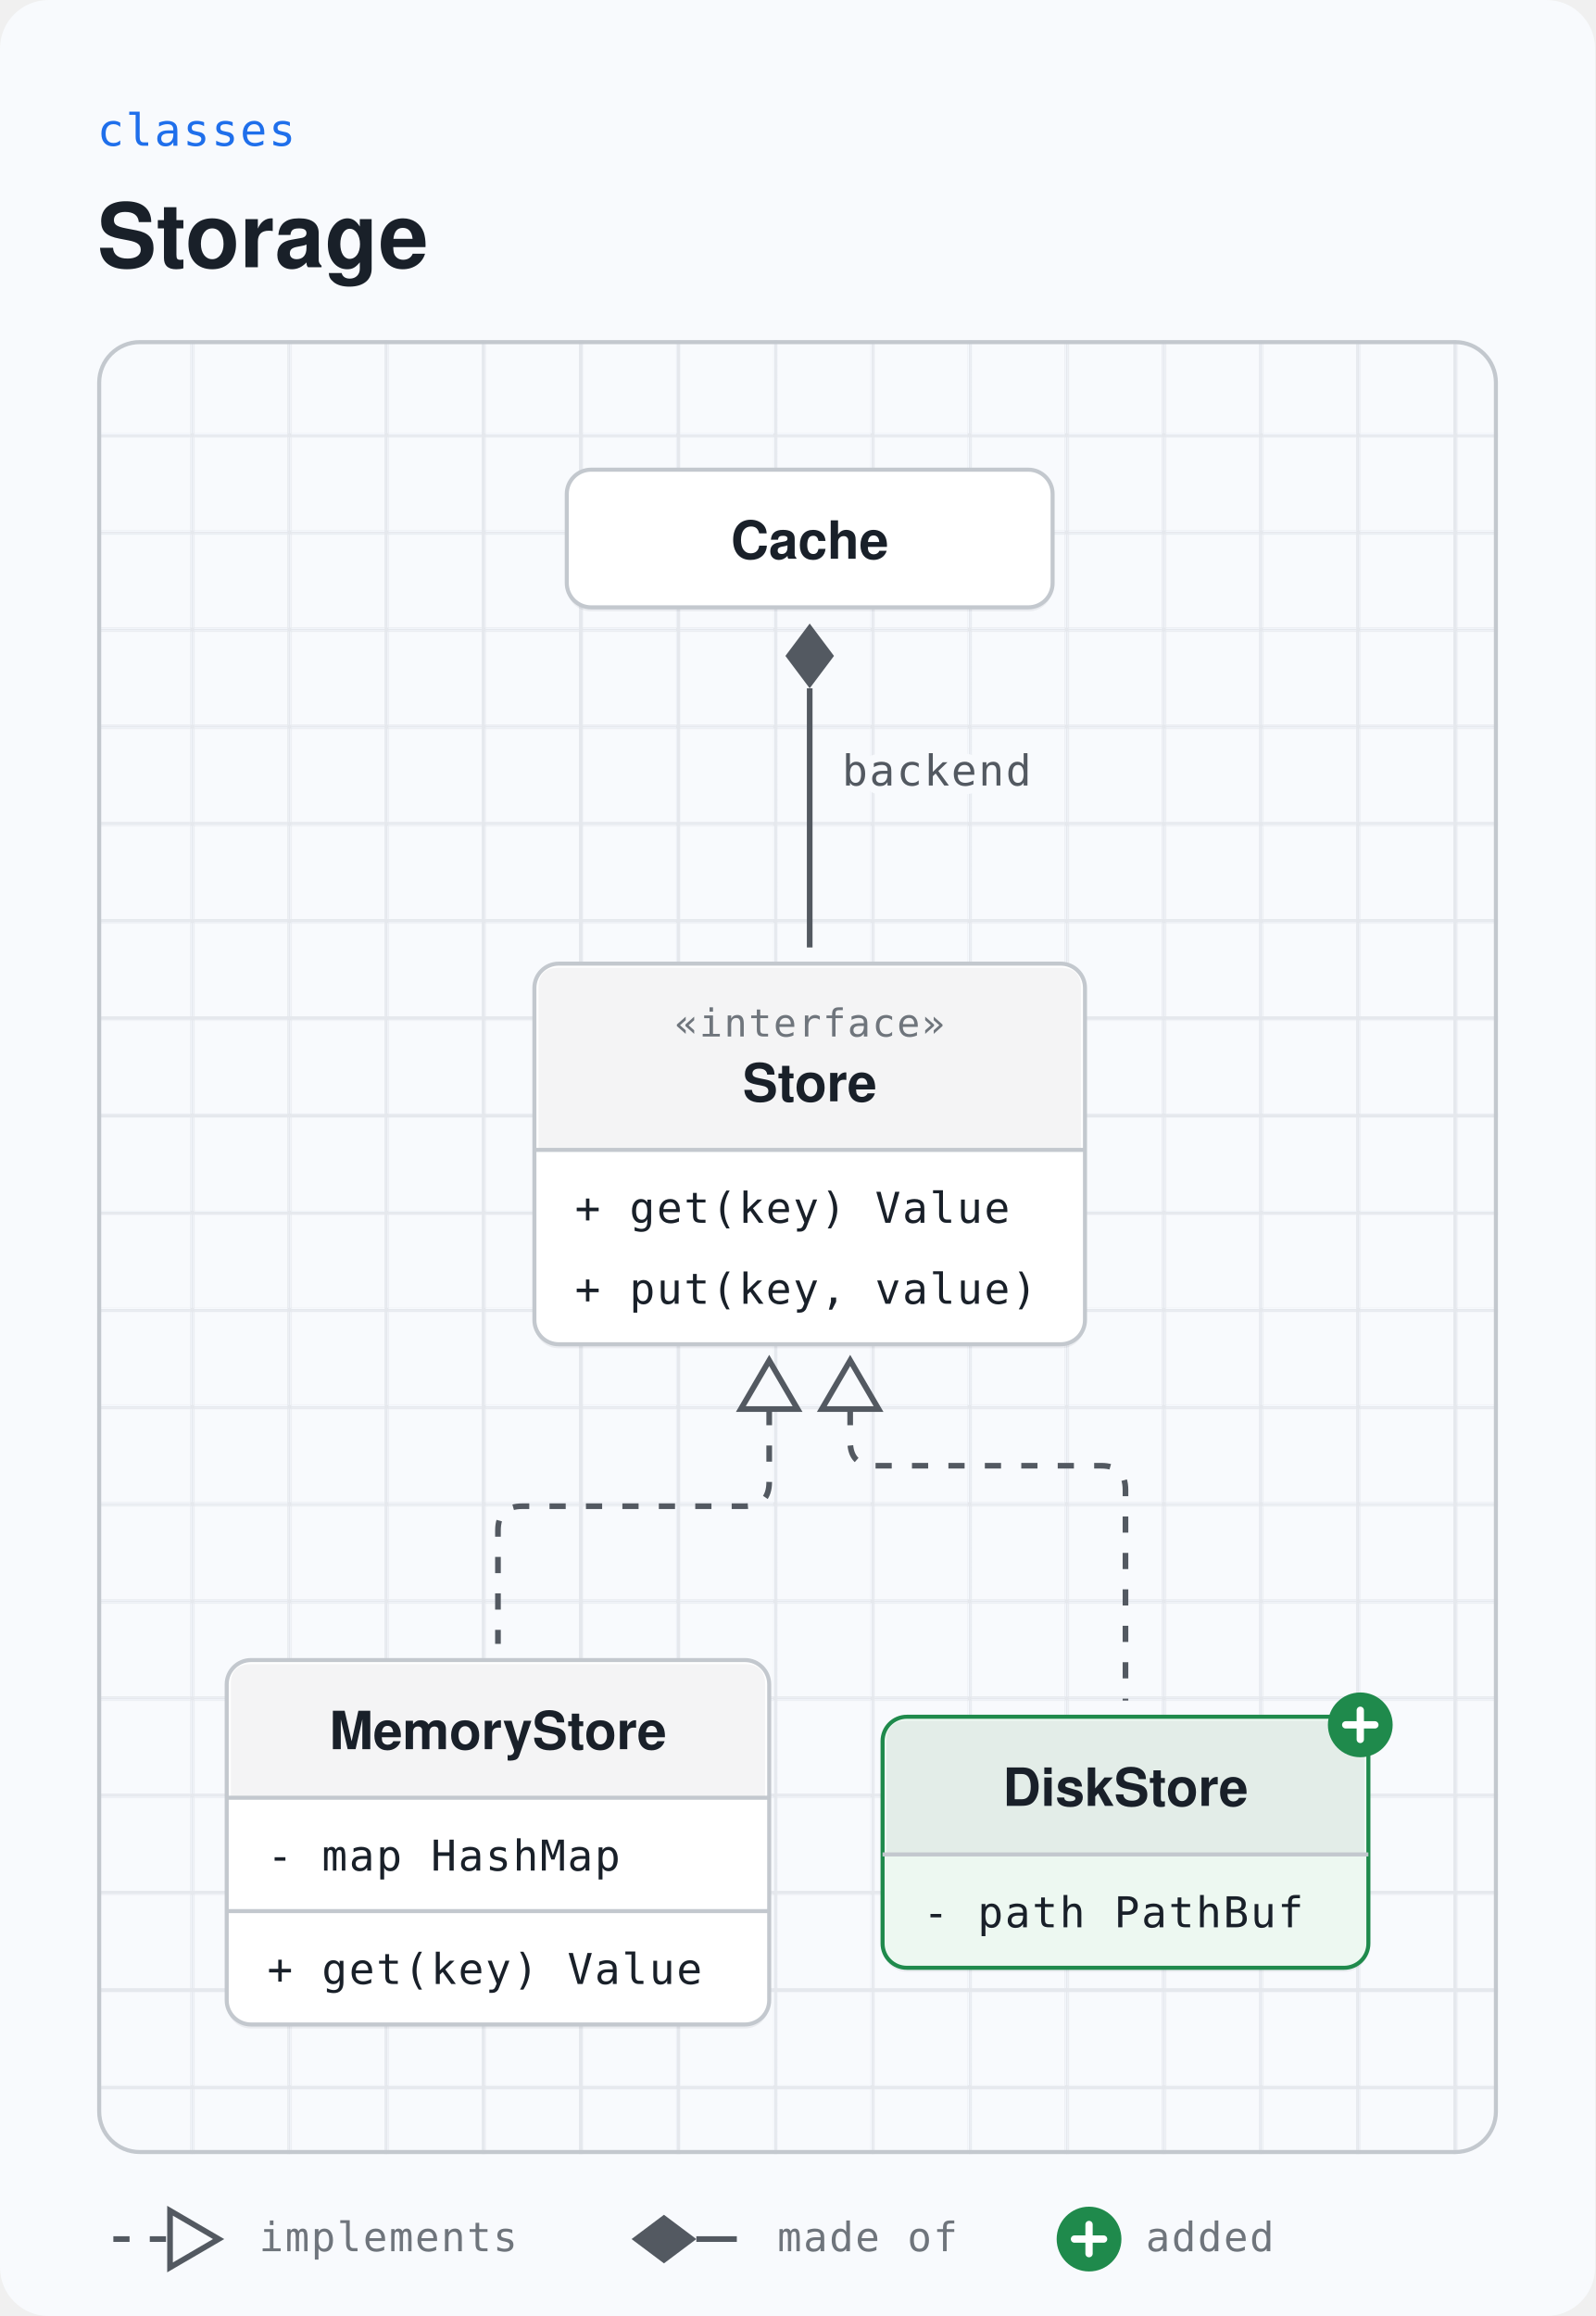
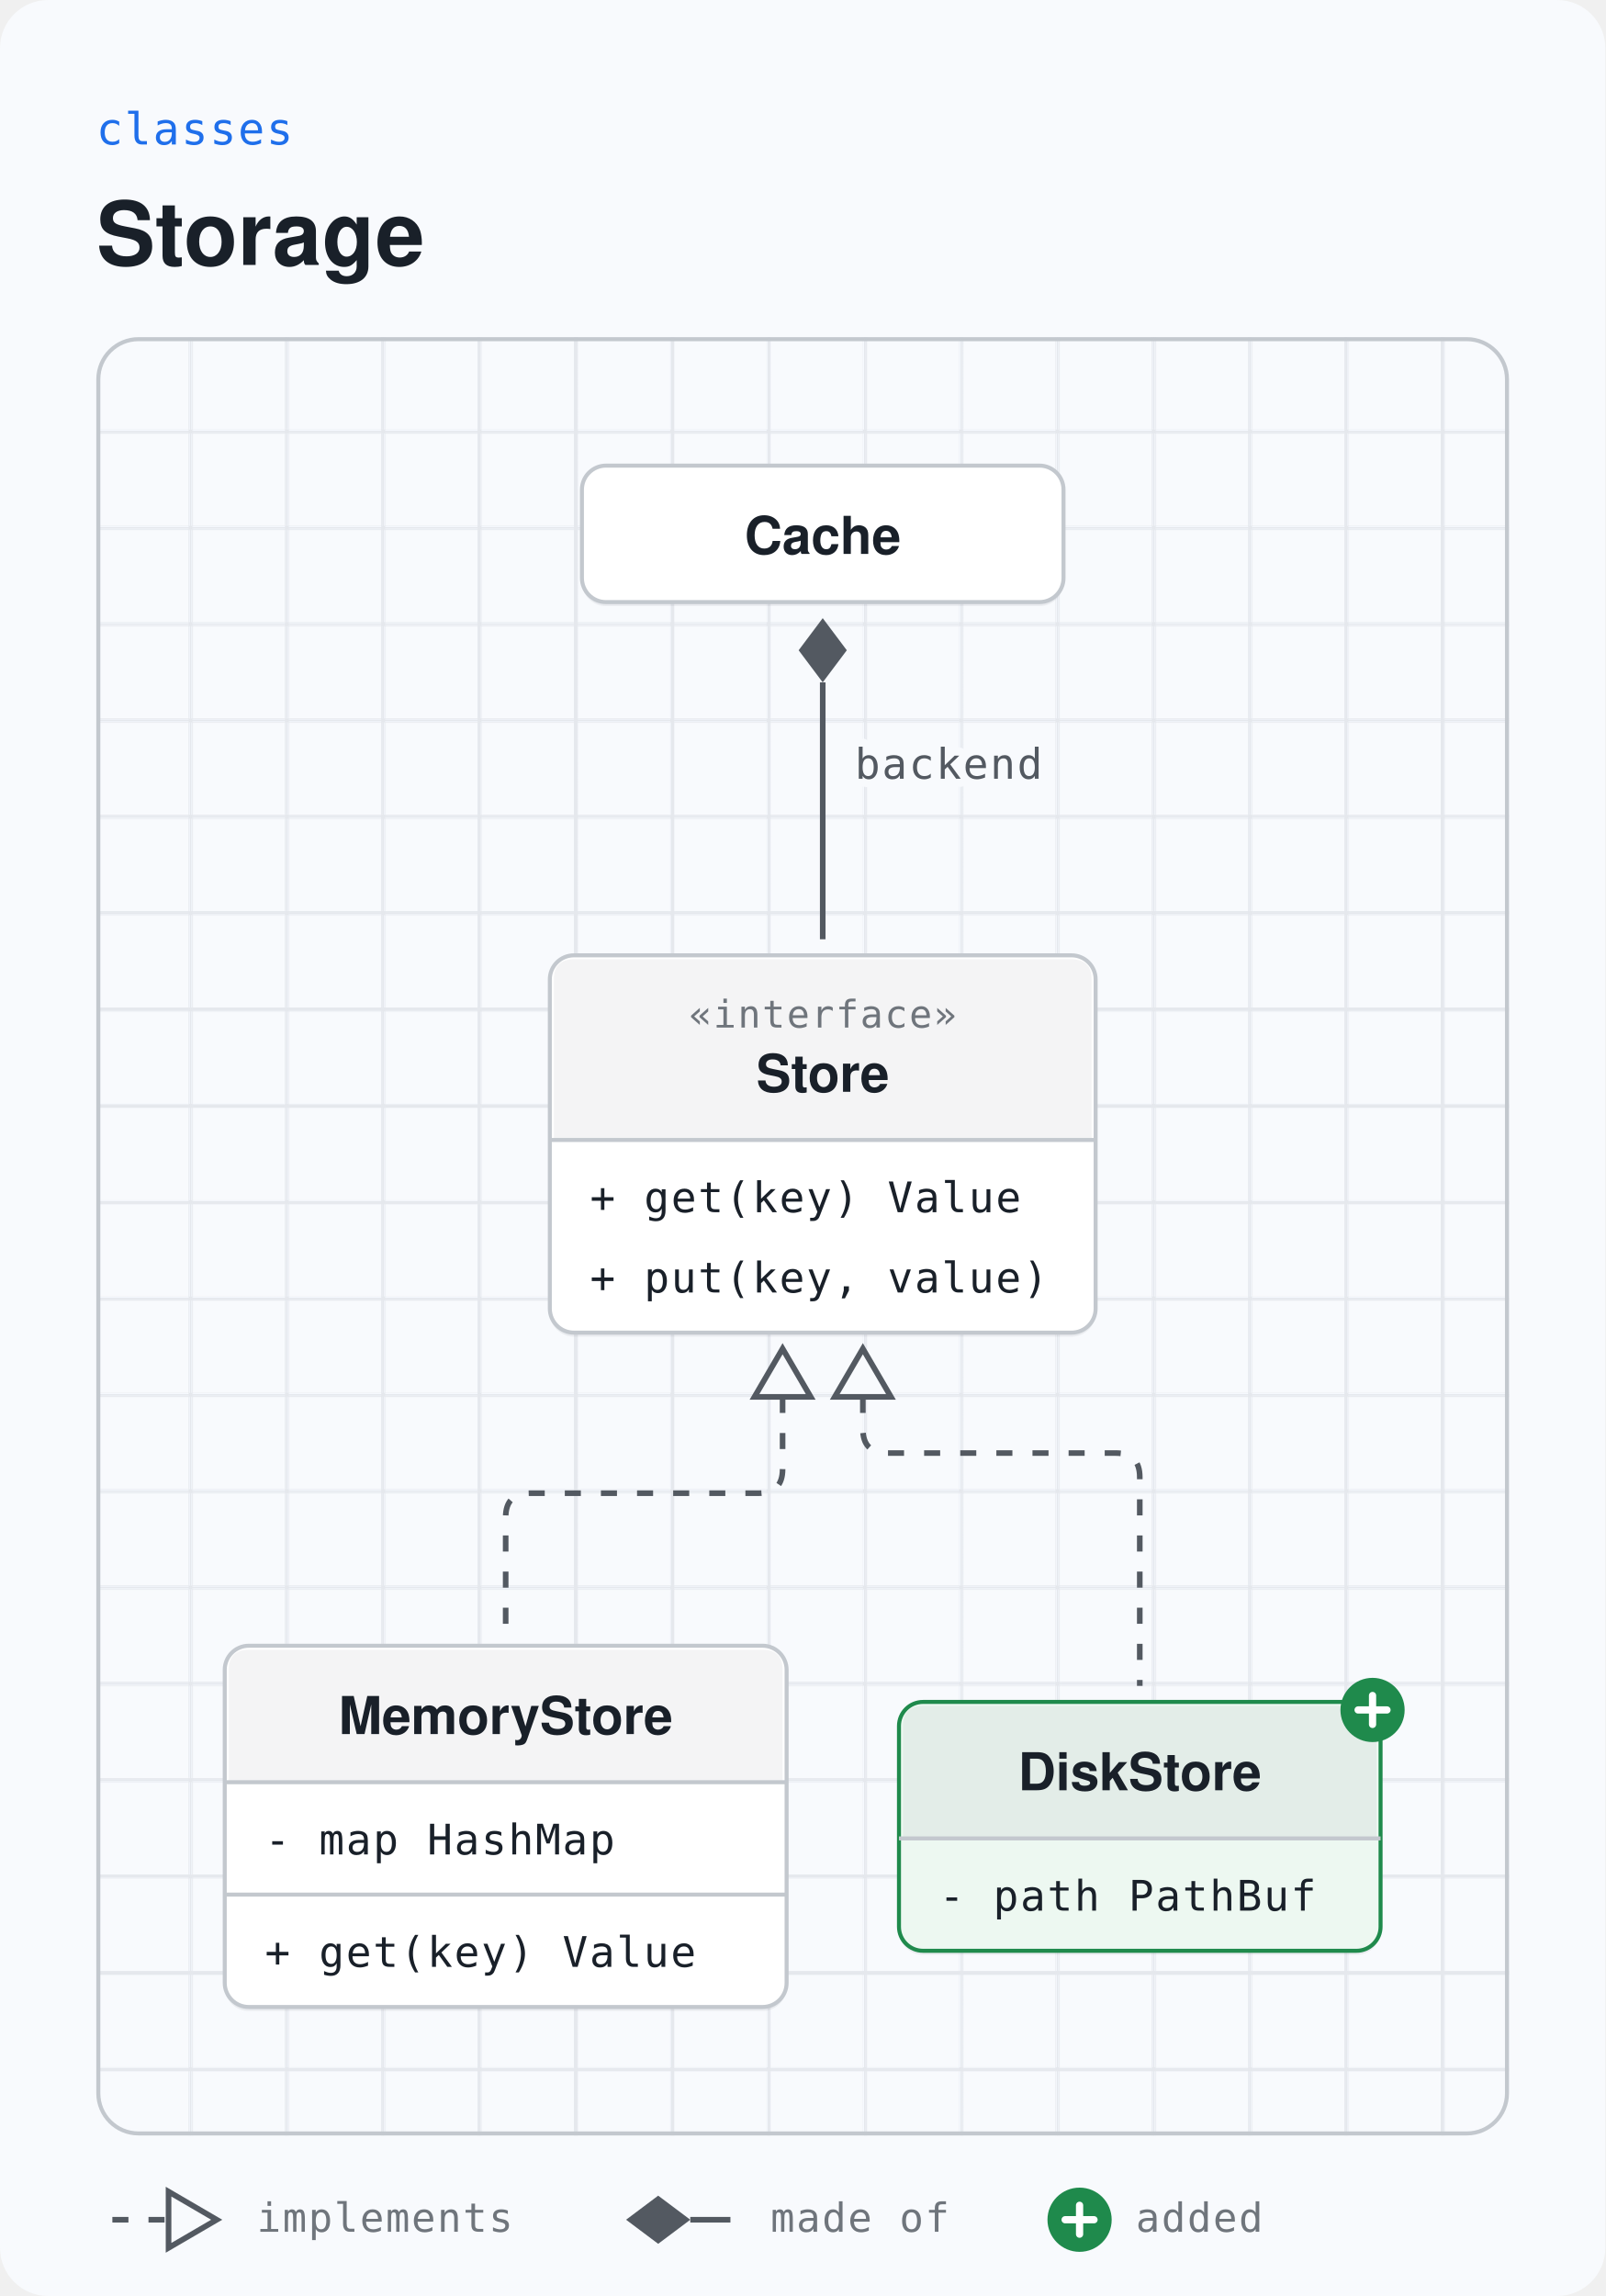
- <svg xmlns="http://www.w3.org/2000/svg" width="394" height="572" viewBox="0 0 394 572" role="img" aria-label="Storage">
+ <svg xmlns="http://www.w3.org/2000/svg" width="400" height="572" viewBox="0 0 400 572" role="img" aria-label="Storage">
  <style>text{font-family:Geist,ui-sans-serif,system-ui,-apple-system,"Segoe UI",Helvetica,Arial,sans-serif;fill:#192029}.mo{font-family:"JetBrains Mono",ui-monospace,"SF Mono",Menlo,Consolas,monospace;letter-spacing:.04em}.pg{fill:#f8fafd}.gr{fill:none;stroke:#e5e8ed}.cv{fill:none;stroke:#c3c8ce}.kk{font-size:11px;fill:#1f6feb}.t{font-size:22px;font-weight:700}.lg{font-size:10px;fill:#6f757c}.g{fill:#e6f0fd;fill-opacity:.5;stroke:#1f6feb;stroke-opacity:.45;stroke-width:1.5}.gv{fill:#fbeadc;fill-opacity:.5;stroke:#dd7b2b;stroke-opacity:1}.gn{fill:none;stroke-dasharray:5 4}.gl{font-size:12px;font-weight:600;fill:#1f6feb}.glv{fill:#a64b00}.gp{fill:none}.sh{fill:#192029;fill-opacity:.06}.ti{fill:#fff;stroke:#c3c8ce}.td{fill:#1a2028;stroke:#1a2028}.x{stroke-dasharray:4 3}.ic{fill:none;stroke:#323841;stroke-width:1.5;stroke-linecap:round;stroke-linejoin:round}.nm{font-size:13px;font-weight:600;text-anchor:middle}.ro{font-size:9.5px;fill:#6f757c;text-anchor:middle}.vl{fill:#f8fafd;fill-opacity:.78}.cd{fill:#fff;stroke:#c3c8ce}.e{fill:none;stroke:#535961;stroke-width:1.4}.em{stroke:#1f6feb;stroke-width:1.6}.d{stroke-dasharray:4 5}.a{fill:#535961}.am{fill:#1f6feb}.el{font-size:10.5px;fill:#535961;text-anchor:middle;paint-order:stroke;stroke:#f8fafd;stroke-width:4px;stroke-linejoin:round}.lm{fill:#1f6feb}.ls{text-anchor:start}.ll{stroke:#c3c8ce;stroke-dasharray:3 4}.k{fill:none;stroke:#fff;stroke-width:1.8;stroke-linecap:round;stroke-linejoin:round}.kf{fill:#fff}.bq{fill:#fff;stroke:#c3c8ce;stroke-width:1.4}.bp{fill:#fff;stroke:#9aa1a9;stroke-width:1.4;stroke-dasharray:2.6 2.2}.ti.s1,.ti.s4,.cd.s1,.cd.s4,.e.s1,.e.s4,.g.s1,.g.s4{stroke:#1f8a4c;stroke-opacity:1}.cd.s1,.cd.s4{fill:#edf8f1}.a.s1,.a.s4,.b.s1,.b.s4{fill:#1f8a4c}.ti.s2,.cd.s2,.e.s2,.g.s2{stroke:#6f52e0;stroke-opacity:1}.cd.s2{fill:#f1eefe}.a.s2,.b.s2{fill:#6f52e0}.ti.s3,.cd.s3,.e.s3,.g.s3{stroke:#9aa1a9;stroke-opacity:1;stroke-dasharray:3 3}.a.s3{fill:#9aa1a9}.ti.s5,.cd.s5,.e.s5,.g.s5{stroke:#b06d08;stroke-opacity:1}.cd.s5{fill:#fdf4e3}.a.s5,.b.s5{fill:#b06d08}.ti.s6,.cd.s6,.e.s6,.g.s6{stroke:#cc3340;stroke-opacity:1}.cd.s6{fill:#fdeeee}.a.s6,.b.s6{fill:#cc3340}.ti.s1,.ti.s2,.ti.s4,.ti.s5,.ti.s6{stroke-width:1.5}.p3{fill:#6f757c}.p6{fill:#6f757c;text-decoration:line-through}.oa{stroke-dasharray:none}@media(prefers-color-scheme:dark){text{fill:#e8ebf1}.pg{fill:#0e1217}.gr{stroke:#1b2025}.cv{stroke:#3c434c}.kk,.gl{fill:#569fff}.lg,.ro,.p3,.p6{fill:#8a9098}.g{fill:#1a2a3f;fill-opacity:.35;stroke:#569fff;stroke-opacity:.5}.gv{fill:#2f2115;fill-opacity:.4;stroke:#e0843e;stroke-opacity:1}.gn{fill:none}.glv{fill:#f2a26a}.gp{fill:#fff}.vl{fill:#0e1217}.cd{fill:#161b21;stroke:#3c434c}.e{stroke:#a0a5ac}.em{stroke:#569fff}.a{fill:#a0a5ac}.am{fill:#569fff}.el{fill:#a0a5ac;stroke:#0e1217}.lm{fill:#569fff}.ll{stroke:#3c434c}.k{stroke:#0e1217}.kf{fill:#0e1217}.bq{fill:#161b21;stroke:#3c434c}.bp{fill:#161b21;stroke:#6c737c}.ti.s1,.ti.s4,.cd.s1,.cd.s4,.e.s1,.e.s4,.g.s1,.g.s4{stroke:#4cc27a}.cd.s1,.cd.s4{fill:#13281c}.a.s1,.a.s4,.b.s1,.b.s4{fill:#4cc27a}.ti.s2,.cd.s2,.e.s2,.g.s2{stroke:#a48cff}.cd.s2{fill:#211a3d}.a.s2,.b.s2{fill:#a48cff}.ti.s3,.cd.s3,.e.s3,.g.s3{stroke:#6c737c}.a.s3{fill:#6c737c}.ti.s5,.cd.s5,.e.s5,.g.s5{stroke:#dba13a}.cd.s5{fill:#2b2212}.a.s5,.b.s5{fill:#dba13a}.ti.s6,.cd.s6,.e.s6,.g.s6{stroke:#f0626c}.cd.s6{fill:#2e1618}.a.s6,.b.s6{fill:#f0626c}}.rh{fill:#192029;fill-opacity:.05}.rl{fill:none;stroke:#c3c8ce}.rn{font-size:12px}.rkb{font-weight:600}.rk{font-size:8.5px;font-weight:700;fill:#1f6feb}.ty{font-size:10.5px;fill:#6f757c;text-anchor:end}.rm{font-size:10.5px}.rs{font-size:9.5px;fill:#6f757c;text-anchor:middle}.it{font-style:italic}.mk{fill:#fff}.rw{fill:none}.rw.s1,.rw.s4{fill:#1f8a4c;fill-opacity:.1}.rw.s2{fill:#6f52e0;fill-opacity:.1}.rw.s5{fill:#b06d08;fill-opacity:.1}.rw.s6{fill:#cc3340;fill-opacity:.1}.e.mk{fill:#f8fafd}@media(prefers-color-scheme:dark){.rh{fill:#fff;fill-opacity:.05}.rl{stroke:#3c434c}.rk{fill:#569fff}.ty,.rs{fill:#8a9098}.mk{fill:#161b21}.rw.s1,.rw.s4{fill:#4cc27a;fill-opacity:.16}.rw.s2{fill:#a48cff;fill-opacity:.16}.rw.s5{fill:#dba13a;fill-opacity:.16}.rw.s6{fill:#f0626c;fill-opacity:.16}.e.mk{fill:#0e1217}}</style>
  <defs>
    <pattern id="gr" width="24" height="24" patternUnits="userSpaceOnUse" x="23" y="83">
      <path class="gr" d="M24 .5H.5V24" />
    </pattern>
    <g id="b4">
      <circle r="8" class="b s4" />
      <path class="k" d="M-3.6 0h7.2M0-3.6v7.2" />
    </g>
  </defs>
-   <rect class="pg" width="394" height="572" rx="12" />
+   <rect class="pg" width="400" height="572" rx="12" />
  <text class="kk mo" x="24" y="36">classes</text>
  <text class="t" x="24" y="66">Storage</text>
-   <rect fill="url(#gr)" x="24" y="84" width="346" height="448" rx="10" />
-   <rect class="cv" x="24.5" y="84.5" width="345" height="447" rx="10" />
+   <rect fill="url(#gr)" x="24" y="84" width="352" height="448" rx="10" />
+   <rect class="cv" x="24.5" y="84.5" width="351" height="447" rx="10" />
  <g data-k="edge" data-i="0" data-from="mem" data-to="store" data-s="">
-     <path class="e d rt" d="M190 348L190 366Q190 372 184 372L129 372Q123 372 123 378L123 406" />
-     <path class="e mk" d="M190 336L183 348L197 348z" />
+     <path class="e d rt" d="M195 348L195 366Q195 372 189 372L132 372Q126 372 126 378L126 406" />
+     <path class="e mk" d="M195 336L188 348L202 348z" />
  </g>
  <g data-k="edge" data-i="1" data-from="disk" data-to="store" data-s="">
-     <path class="e d rt" d="M210 348L210 356Q210 362 216 362L272 362Q278 362 278 368L278 420" />
-     <path class="e mk" d="M210 336L203 348L217 348z" />
+     <path class="e d rt" d="M215 348L215 356Q215 362 221 362L278 362Q284 362 284 368L284 420" />
+     <path class="e mk" d="M215 336L208 348L222 348z" />
  </g>
  <g data-k="edge" data-i="2" data-from="cache" data-to="store" data-s="">
-     <path class="e rt" d="M200 170L200 234" />
-     <path class="a" d="M200 154L194 162L200 170L206 162z" />
+     <path class="e rt" d="M205 170L205 234" />
+     <path class="a" d="M205 154L199 162L205 170L211 162z" />
  </g>
  <g data-k="node" data-id="store" data-s="">
-     <rect class="sh" x="132" y="239" width="136" height="94" rx="6" />
-     <rect class="cd" x="132" y="238" width="136" height="94" rx="6" />
-     <path class="rh" d="M133 284V244Q133 239 138 239H262Q267 239 267 244V284z" />
-     <text class="rs mo" x="200" y="256">«interface»</text>
-     <text class="nm" x="200" y="272">Store</text>
-     <path class="rl" d="M132 284h136" />
-     <text class="rm mo" x="142" y="302">+ get(key) Value</text>
-     <text class="rm mo" x="142" y="322">+ put(key, value)</text>
+     <rect class="sh" x="137" y="239" width="136" height="94" rx="6" />
+     <rect class="cd" x="137" y="238" width="136" height="94" rx="6" />
+     <path class="rh" d="M138 284V244Q138 239 143 239H267Q272 239 272 244V284z" />
+     <text class="rs mo" x="205" y="256">«interface»</text>
+     <text class="nm" x="205" y="272">Store</text>
+     <path class="rl" d="M137 284h136" />
+     <text class="rm mo" x="147" y="302">+ get(key) Value</text>
+     <text class="rm mo" x="147" y="322">+ put(key, value)</text>
  </g>
  <g data-k="node" data-id="mem" data-s="">
-     <rect class="sh" x="56" y="411" width="134" height="90" rx="6" />
-     <rect class="cd" x="56" y="410" width="134" height="90" rx="6" />
-     <path class="rh" d="M57 444V416Q57 411 62 411H184Q189 411 189 416V444z" />
-     <text class="nm" x="123" y="432">MemoryStore</text>
-     <path class="rl" d="M56 444h134" />
+     <rect class="sh" x="56" y="411" width="140" height="90" rx="6" />
+     <rect class="cd" x="56" y="410" width="140" height="90" rx="6" />
+     <path class="rh" d="M57 444V416Q57 411 62 411H190Q195 411 195 416V444z" />
+     <text class="nm" x="126" y="432">MemoryStore</text>
+     <path class="rl" d="M56 444h140" />
    <text class="rm mo" x="66" y="462">- map HashMap</text>
-     <path class="rl" d="M56 472h134" />
+     <path class="rl" d="M56 472h140" />
    <text class="rm mo" x="66" y="490">+ get(key) Value</text>
  </g>
  <g data-k="node" data-id="disk" data-s="add">
-     <rect class="sh" x="218" y="425" width="120" height="62" rx="6" />
-     <rect class="cd s4" x="218" y="424" width="120" height="62" rx="6" />
-     <path class="rh" d="M219 458V430Q219 425 224 425H332Q337 425 337 430V458z" />
-     <text class="nm" x="278" y="446">DiskStore</text>
-     <path class="rl" d="M218 458h120" />
-     <text class="rm mo" x="228" y="476">- path PathBuf</text>
-     <use href="#b4" x="336" y="426" />
+     <rect class="sh" x="224" y="425" width="120" height="62" rx="6" />
+     <rect class="cd s4" x="224" y="424" width="120" height="62" rx="6" />
+     <path class="rh" d="M225 458V430Q225 425 230 425H338Q343 425 343 430V458z" />
+     <text class="nm" x="284" y="446">DiskStore</text>
+     <path class="rl" d="M224 458h120" />
+     <text class="rm mo" x="234" y="476">- path PathBuf</text>
+     <use href="#b4" x="342" y="426" />
  </g>
  <g data-k="node" data-id="cache" data-s="">
-     <rect class="sh" x="140" y="117" width="120" height="34" rx="6" />
-     <rect class="cd" x="140" y="116" width="120" height="34" rx="6" />
-     <text class="nm" x="200" y="138">Cache</text>
+     <rect class="sh" x="145" y="117" width="120" height="34" rx="6" />
+     <rect class="cd" x="145" y="116" width="120" height="34" rx="6" />
+     <text class="nm" x="205" y="138">Cache</text>
  </g>
  <g data-k="edge" data-i="2" data-from="cache" data-to="store" data-s="">
-     <text class="el mo ls" x="208" y="194">backend</text>
+     <text class="el mo ls" x="213" y="194">backend</text>
  </g>
  <g transform="translate(24 553)">
    <path class="e d rt" d="M4 0L18 0" />
    <path class="e mk" d="M30 0L18 -7L18 7z" />
  </g>
  <text class="lg mo" x="64" y="556">implements</text>
  <g transform="translate(152 553)">
    <path class="e rt" d="M20 0L30 0" />
    <path class="a" d="M4 0L12 6L20 0L12 -6z" />
  </g>
  <text class="lg mo" x="192" y="556">made of</text>
  <use href="#b4" x="269" y="553" />
  <text class="lg mo" x="283" y="556">added</text>
</svg>
